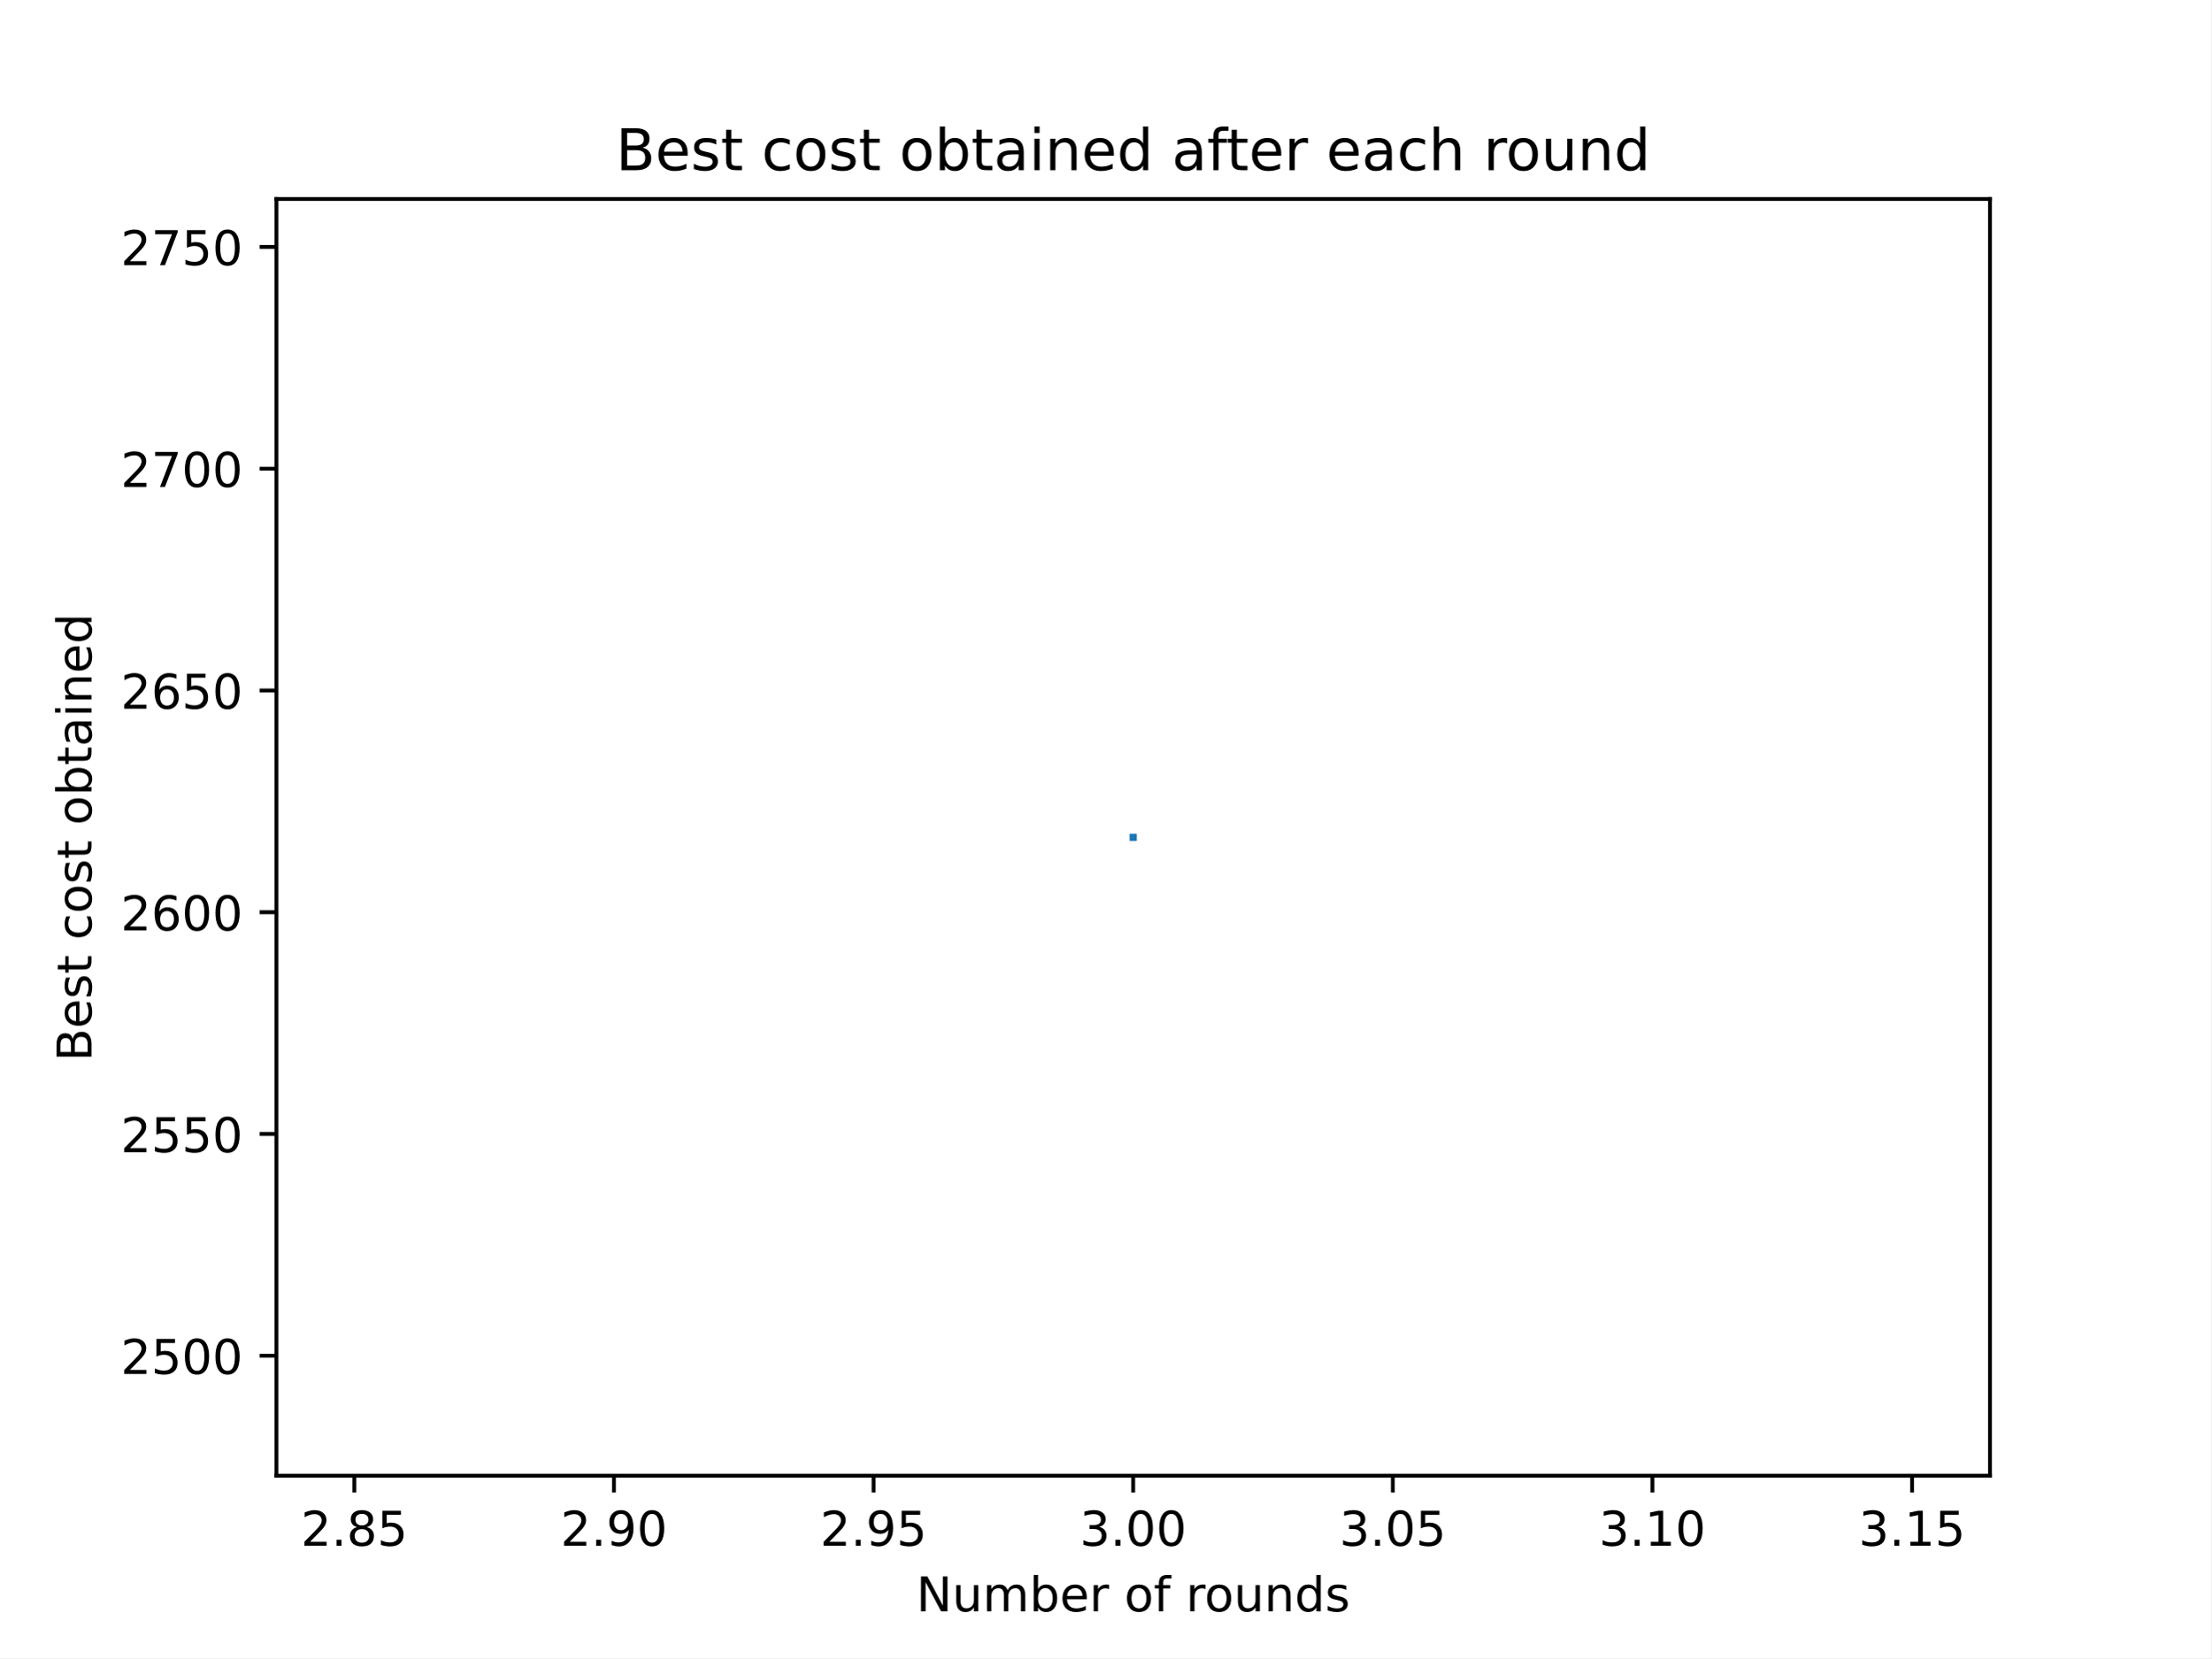
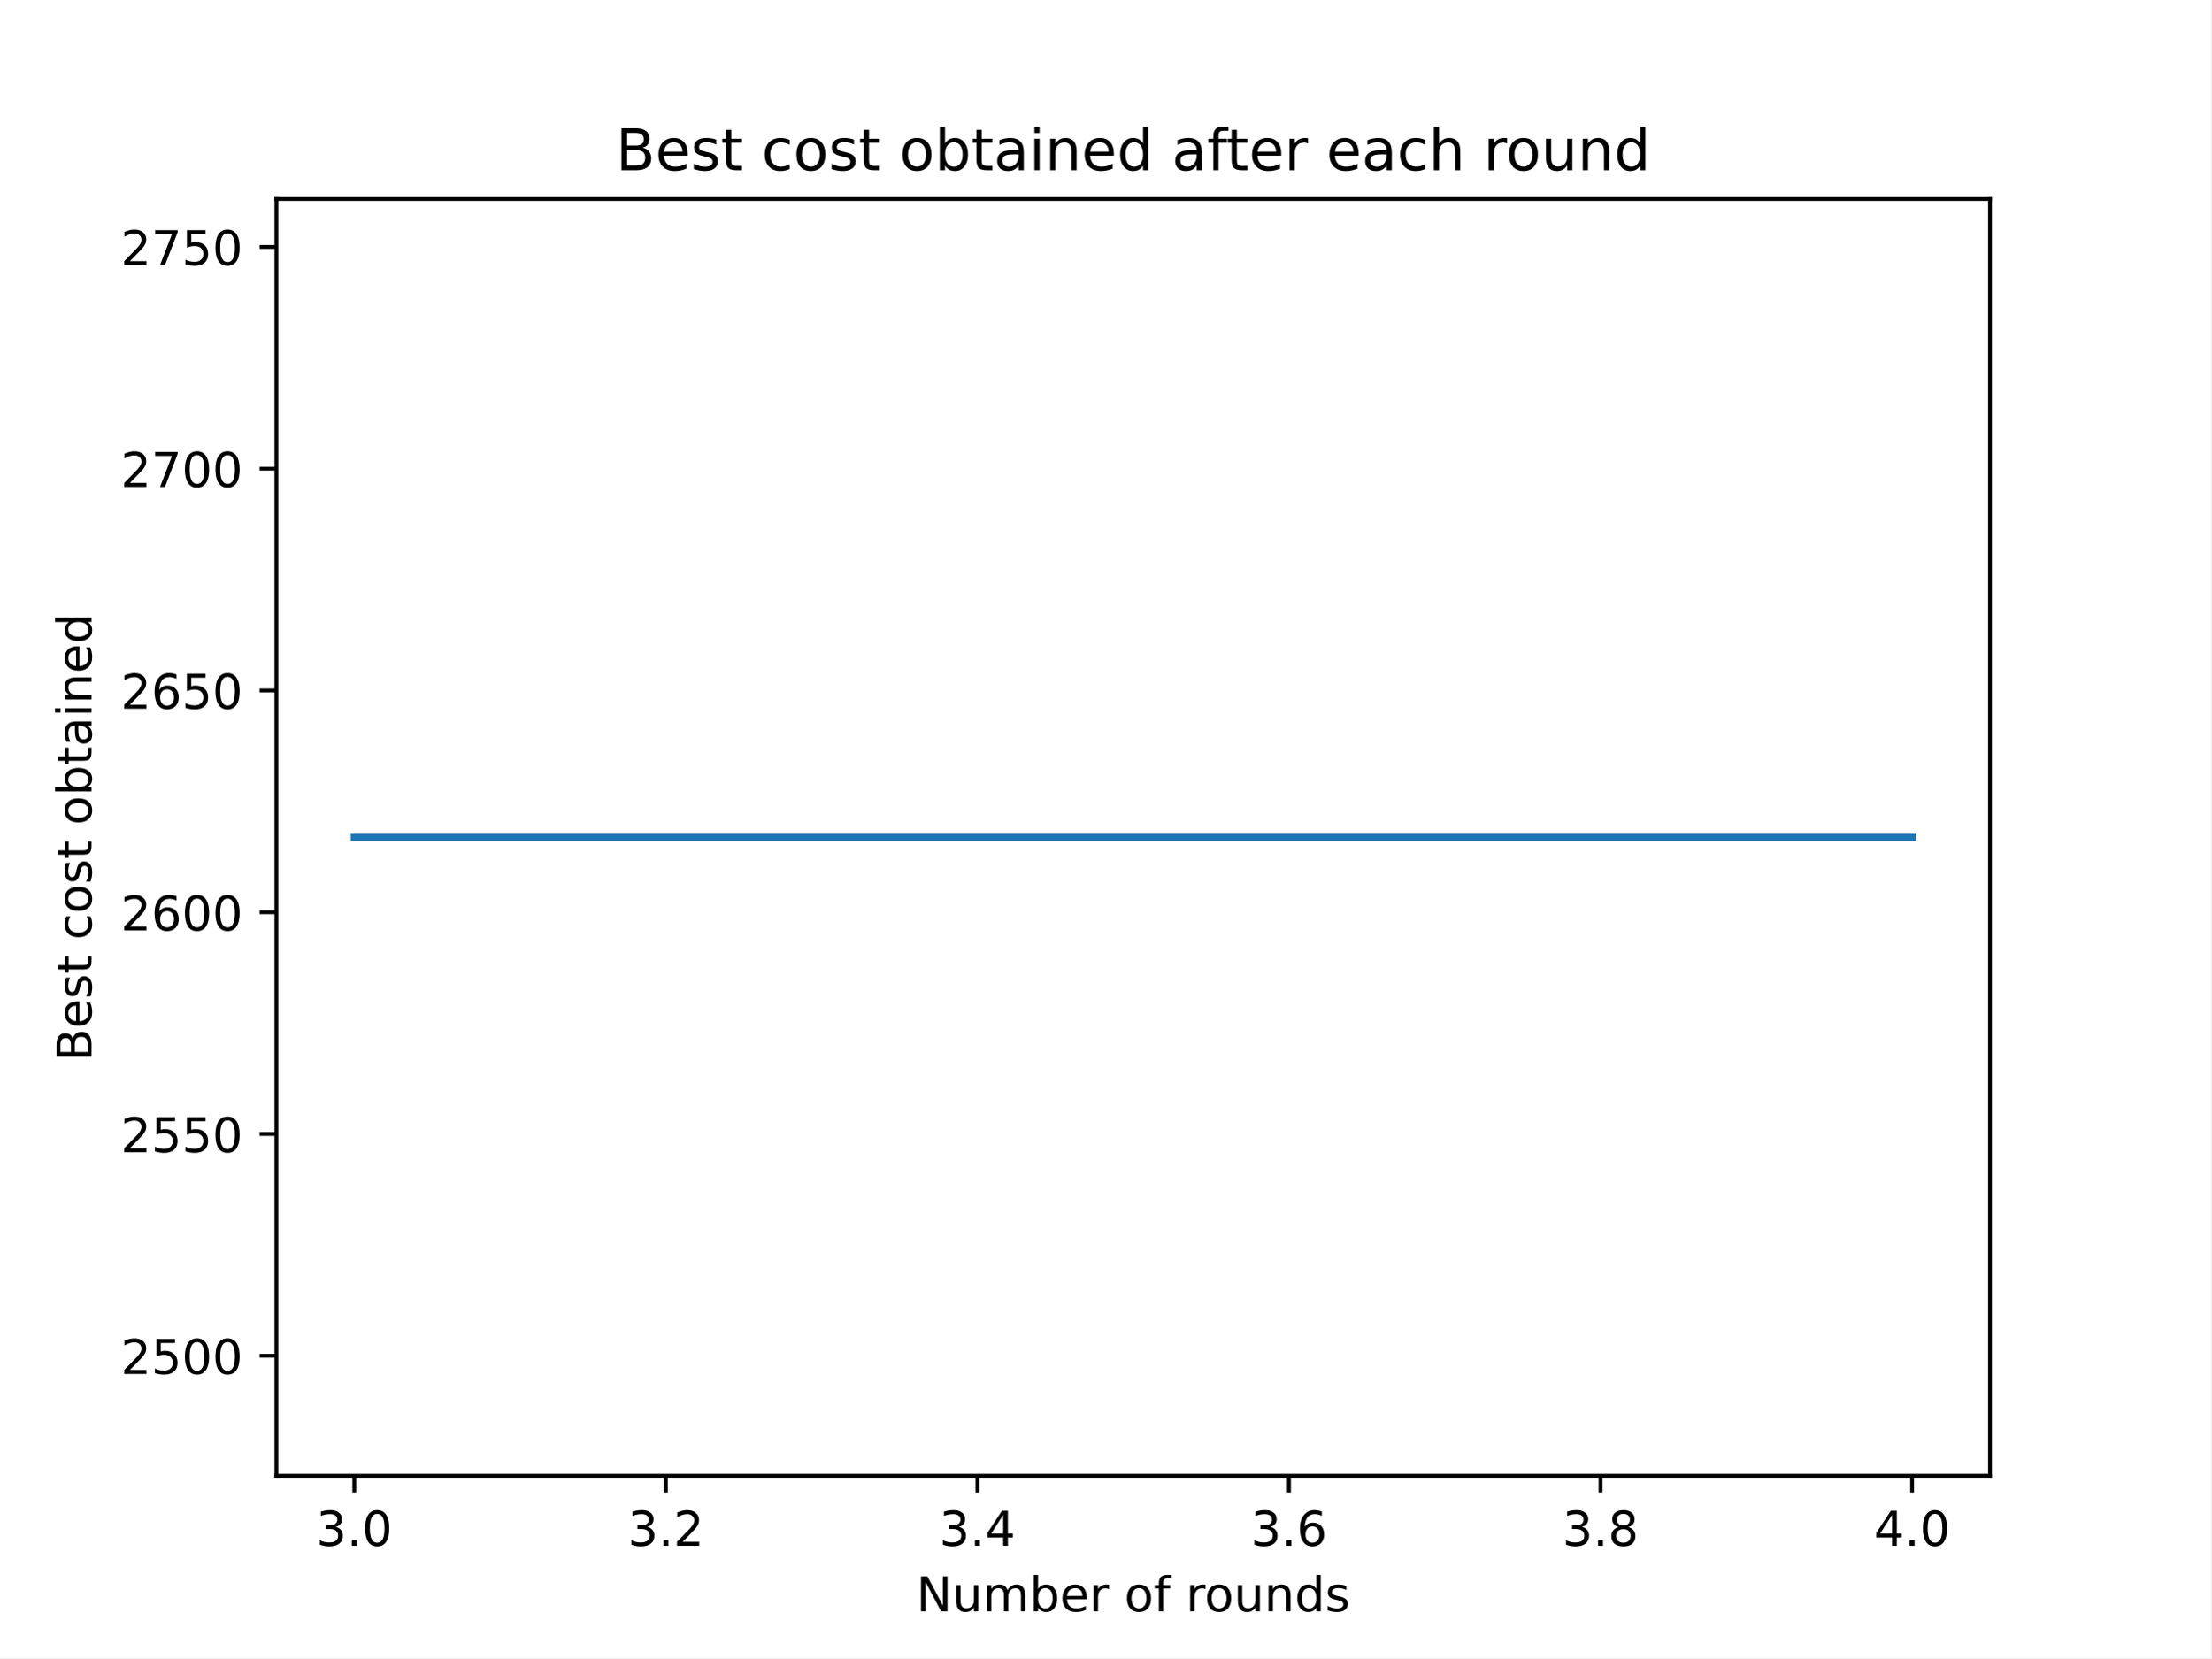
<svg xmlns="http://www.w3.org/2000/svg" xmlns:xlink="http://www.w3.org/1999/xlink" height="345.6pt" version="1.1" viewBox="0 0 460.8 345.6" width="460.8pt">
  <defs>
    <style type="text/css">*{stroke-linecap:butt;stroke-linejoin:round;}</style>
  </defs>
  <g id="figure_1">
    <g id="patch_1">
      <path d="M 0 345.6  L 460.8 345.6  L 460.8 0  L 0 0  z " style="fill:#ffffff;" />
    </g>
    <g id="axes_1">
      <g id="patch_2">
        <path d="M 57.6 307.584  L 414.72 307.584  L 414.72 41.472  L 57.6 41.472  z " style="fill:#ffffff;" />
      </g>
      <g id="matplotlib.axis_1">
        <g id="xtick_1">
          <g id="line2d_1">
            <defs>
-               <path d="M 0 0  L 0 3.5  " id="m5bae8aa240" style="stroke:#000000;stroke-width:0.8;" />
+               <path d="M 0 0  L 0 3.5  " id="m41144dc7ad" style="stroke:#000000;stroke-width:0.8;" />
            </defs>
            <g>
-               <use style="stroke:#000000;stroke-width:0.8;" x="73.833" xlink:href="#m5bae8aa240" y="307.584" />
+               <use style="stroke:#000000;stroke-width:0.8;" x="73.833" xlink:href="#m41144dc7ad" y="307.584" />
            </g>
          </g>
          <g id="text_1">
-             <g transform="translate(62.69991 322.1824)scale(0.1 -0.1)">
-               <defs>
-                 <path d="M 1228 531  L 3431 531  L 3431 0  L 469 0  L 469 531  Q 828 903 1448 1529  Q 2069 2156 2228 2338  Q 2531 2678 2651 2914  Q 2772 3150 2772 3378  Q 2772 3750 2511 3984  Q 2250 4219 1831 4219  Q 1534 4219 1204 4116  Q 875 4013 500 3803  L 500 4441  Q 881 4594 1212 4672  Q 1544 4750 1819 4750  Q 2544 4750 2975 4387  Q 3406 4025 3406 3419  Q 3406 3131 3298 2873  Q 3191 2616 2906 2266  Q 2828 2175 2409 1742  Q 1991 1309 1228 531  z " id="DejaVuSans-32" transform="scale(0.015625)" />
+             <g transform="translate(65.88116 322.1824)scale(0.1 -0.1)">
+               <defs>
+                 <path d="M 2597 2516  Q 3050 2419 3304 2112  Q 3559 1806 3559 1356  Q 3559 666 3084 287  Q 2609 -91 1734 -91  Q 1441 -91 1130 -33  Q 819 25 488 141  L 488 750  Q 750 597 1062 519  Q 1375 441 1716 441  Q 2309 441 2620 675  Q 2931 909 2931 1356  Q 2931 1769 2642 2001  Q 2353 2234 1838 2234  L 1294 2234  L 1294 2753  L 1863 2753  Q 2328 2753 2575 2939  Q 2822 3125 2822 3475  Q 2822 3834 2567 4026  Q 2313 4219 1838 4219  Q 1578 4219 1281 4162  Q 984 4106 628 3988  L 628 4550  Q 988 4650 1302 4700  Q 1616 4750 1894 4750  Q 2613 4750 3031 4423  Q 3450 4097 3450 3541  Q 3450 3153 3228 2886  Q 3006 2619 2597 2516  z " id="DejaVuSans-33" transform="scale(0.015625)" />
                <path d="M 684 794  L 1344 794  L 1344 0  L 684 0  L 684 794  z " id="DejaVuSans-2e" transform="scale(0.015625)" />
-                 <path d="M 2034 2216  Q 1584 2216 1326 1975  Q 1069 1734 1069 1313  Q 1069 891 1326 650  Q 1584 409 2034 409  Q 2484 409 2743 651  Q 3003 894 3003 1313  Q 3003 1734 2745 1975  Q 2488 2216 2034 2216  z M 1403 2484  Q 997 2584 770 2862  Q 544 3141 544 3541  Q 544 4100 942 4425  Q 1341 4750 2034 4750  Q 2731 4750 3128 4425  Q 3525 4100 3525 3541  Q 3525 3141 3298 2862  Q 3072 2584 2669 2484  Q 3125 2378 3379 2068  Q 3634 1759 3634 1313  Q 3634 634 3220 271  Q 2806 -91 2034 -91  Q 1263 -91 848 271  Q 434 634 434 1313  Q 434 1759 690 2068  Q 947 2378 1403 2484  z M 1172 3481  Q 1172 3119 1398 2916  Q 1625 2713 2034 2713  Q 2441 2713 2670 2916  Q 2900 3119 2900 3481  Q 2900 3844 2670 4047  Q 2441 4250 2034 4250  Q 1625 4250 1398 4047  Q 1172 3844 1172 3481  z " id="DejaVuSans-38" transform="scale(0.015625)" />
-                 <path d="M 691 4666  L 3169 4666  L 3169 4134  L 1269 4134  L 1269 2991  Q 1406 3038 1543 3061  Q 1681 3084 1819 3084  Q 2600 3084 3056 2656  Q 3513 2228 3513 1497  Q 3513 744 3044 326  Q 2575 -91 1722 -91  Q 1428 -91 1123 -41  Q 819 9 494 109  L 494 744  Q 775 591 1075 516  Q 1375 441 1709 441  Q 2250 441 2565 725  Q 2881 1009 2881 1497  Q 2881 1984 2565 2268  Q 2250 2553 1709 2553  Q 1456 2553 1204 2497  Q 953 2441 691 2322  L 691 4666  z " id="DejaVuSans-35" transform="scale(0.015625)" />
-               </defs>
-               <use xlink:href="#DejaVuSans-32" />
-               <use x="63.623" xlink:href="#DejaVuSans-2e" />
-               <use x="95.41" xlink:href="#DejaVuSans-38" />
-               <use x="159.033" xlink:href="#DejaVuSans-35" />
+                 <path d="M 2034 4250  Q 1547 4250 1301 3770  Q 1056 3291 1056 2328  Q 1056 1369 1301 889  Q 1547 409 2034 409  Q 2525 409 2770 889  Q 3016 1369 3016 2328  Q 3016 3291 2770 3770  Q 2525 4250 2034 4250  z M 2034 4750  Q 2819 4750 3233 4129  Q 3647 3509 3647 2328  Q 3647 1150 3233 529  Q 2819 -91 2034 -91  Q 1250 -91 836 529  Q 422 1150 422 2328  Q 422 3509 836 4129  Q 1250 4750 2034 4750  z " id="DejaVuSans-30" transform="scale(0.015625)" />
+               </defs>
+               <use xlink:href="#DejaVuSans-33" />
+               <use x="63.623" xlink:href="#DejaVuSans-2e" />
+               <use x="95.41" xlink:href="#DejaVuSans-30" />
            </g>
          </g>
        </g>
        <g id="xtick_2">
          <g id="line2d_2">
            <g>
-               <use style="stroke:#000000;stroke-width:0.8;" x="127.942" xlink:href="#m5bae8aa240" y="307.584" />
+               <use style="stroke:#000000;stroke-width:0.8;" x="138.764" xlink:href="#m41144dc7ad" y="307.584" />
            </g>
          </g>
          <g id="text_2">
-             <g transform="translate(116.809 322.1824)scale(0.1 -0.1)">
-               <defs>
-                 <path d="M 703 97  L 703 672  Q 941 559 1184 500  Q 1428 441 1663 441  Q 2288 441 2617 861  Q 2947 1281 2994 2138  Q 2813 1869 2534 1725  Q 2256 1581 1919 1581  Q 1219 1581 811 2004  Q 403 2428 403 3163  Q 403 3881 828 4315  Q 1253 4750 1959 4750  Q 2769 4750 3195 4129  Q 3622 3509 3622 2328  Q 3622 1225 3098 567  Q 2575 -91 1691 -91  Q 1453 -91 1209 -44  Q 966 3 703 97  z M 1959 2075  Q 2384 2075 2632 2365  Q 2881 2656 2881 3163  Q 2881 3666 2632 3958  Q 2384 4250 1959 4250  Q 1534 4250 1286 3958  Q 1038 3666 1038 3163  Q 1038 2656 1286 2365  Q 1534 2075 1959 2075  z " id="DejaVuSans-39" transform="scale(0.015625)" />
-                 <path d="M 2034 4250  Q 1547 4250 1301 3770  Q 1056 3291 1056 2328  Q 1056 1369 1301 889  Q 1547 409 2034 409  Q 2525 409 2770 889  Q 3016 1369 3016 2328  Q 3016 3291 2770 3770  Q 2525 4250 2034 4250  z M 2034 4750  Q 2819 4750 3233 4129  Q 3647 3509 3647 2328  Q 3647 1150 3233 529  Q 2819 -91 2034 -91  Q 1250 -91 836 529  Q 422 1150 422 2328  Q 422 3509 836 4129  Q 1250 4750 2034 4750  z " id="DejaVuSans-30" transform="scale(0.015625)" />
-               </defs>
-               <use xlink:href="#DejaVuSans-32" />
-               <use x="63.623" xlink:href="#DejaVuSans-2e" />
-               <use x="95.41" xlink:href="#DejaVuSans-39" />
-               <use x="159.033" xlink:href="#DejaVuSans-30" />
+             <g transform="translate(130.8121 322.1824)scale(0.1 -0.1)">
+               <defs>
+                 <path d="M 1228 531  L 3431 531  L 3431 0  L 469 0  L 469 531  Q 828 903 1448 1529  Q 2069 2156 2228 2338  Q 2531 2678 2651 2914  Q 2772 3150 2772 3378  Q 2772 3750 2511 3984  Q 2250 4219 1831 4219  Q 1534 4219 1204 4116  Q 875 4013 500 3803  L 500 4441  Q 881 4594 1212 4672  Q 1544 4750 1819 4750  Q 2544 4750 2975 4387  Q 3406 4025 3406 3419  Q 3406 3131 3298 2873  Q 3191 2616 2906 2266  Q 2828 2175 2409 1742  Q 1991 1309 1228 531  z " id="DejaVuSans-32" transform="scale(0.015625)" />
+               </defs>
+               <use xlink:href="#DejaVuSans-33" />
+               <use x="63.623" xlink:href="#DejaVuSans-2e" />
+               <use x="95.41" xlink:href="#DejaVuSans-32" />
            </g>
          </g>
        </g>
        <g id="xtick_3">
          <g id="line2d_3">
            <g>
-               <use style="stroke:#000000;stroke-width:0.8;" x="182.051" xlink:href="#m5bae8aa240" y="307.584" />
+               <use style="stroke:#000000;stroke-width:0.8;" x="203.695" xlink:href="#m41144dc7ad" y="307.584" />
            </g>
          </g>
          <g id="text_3">
-             <g transform="translate(170.9181 322.1824)scale(0.1 -0.1)">
-               <use xlink:href="#DejaVuSans-32" />
-               <use x="63.623" xlink:href="#DejaVuSans-2e" />
-               <use x="95.41" xlink:href="#DejaVuSans-39" />
-               <use x="159.033" xlink:href="#DejaVuSans-35" />
+             <g transform="translate(195.743 322.1824)scale(0.1 -0.1)">
+               <defs>
+                 <path d="M 2419 4116  L 825 1625  L 2419 1625  L 2419 4116  z M 2253 4666  L 3047 4666  L 3047 1625  L 3713 1625  L 3713 1100  L 3047 1100  L 3047 0  L 2419 0  L 2419 1100  L 313 1100  L 313 1709  L 2253 4666  z " id="DejaVuSans-34" transform="scale(0.015625)" />
+               </defs>
+               <use xlink:href="#DejaVuSans-33" />
+               <use x="63.623" xlink:href="#DejaVuSans-2e" />
+               <use x="95.41" xlink:href="#DejaVuSans-34" />
            </g>
          </g>
        </g>
        <g id="xtick_4">
          <g id="line2d_4">
            <g>
-               <use style="stroke:#000000;stroke-width:0.8;" x="236.16" xlink:href="#m5bae8aa240" y="307.584" />
+               <use style="stroke:#000000;stroke-width:0.8;" x="268.625" xlink:href="#m41144dc7ad" y="307.584" />
            </g>
          </g>
          <g id="text_4">
-             <g transform="translate(225.0272 322.1824)scale(0.1 -0.1)">
-               <defs>
-                 <path d="M 2597 2516  Q 3050 2419 3304 2112  Q 3559 1806 3559 1356  Q 3559 666 3084 287  Q 2609 -91 1734 -91  Q 1441 -91 1130 -33  Q 819 25 488 141  L 488 750  Q 750 597 1062 519  Q 1375 441 1716 441  Q 2309 441 2620 675  Q 2931 909 2931 1356  Q 2931 1769 2642 2001  Q 2353 2234 1838 2234  L 1294 2234  L 1294 2753  L 1863 2753  Q 2328 2753 2575 2939  Q 2822 3125 2822 3475  Q 2822 3834 2567 4026  Q 2313 4219 1838 4219  Q 1578 4219 1281 4162  Q 984 4106 628 3988  L 628 4550  Q 988 4650 1302 4700  Q 1616 4750 1894 4750  Q 2613 4750 3031 4423  Q 3450 4097 3450 3541  Q 3450 3153 3228 2886  Q 3006 2619 2597 2516  z " id="DejaVuSans-33" transform="scale(0.015625)" />
-               </defs>
-               <use xlink:href="#DejaVuSans-33" />
-               <use x="63.623" xlink:href="#DejaVuSans-2e" />
-               <use x="95.41" xlink:href="#DejaVuSans-30" />
-               <use x="159.033" xlink:href="#DejaVuSans-30" />
+             <g transform="translate(260.6739 322.1824)scale(0.1 -0.1)">
+               <defs>
+                 <path d="M 2113 2584  Q 1688 2584 1439 2293  Q 1191 2003 1191 1497  Q 1191 994 1439 701  Q 1688 409 2113 409  Q 2538 409 2786 701  Q 3034 994 3034 1497  Q 3034 2003 2786 2293  Q 2538 2584 2113 2584  z M 3366 4563  L 3366 3988  Q 3128 4100 2886 4159  Q 2644 4219 2406 4219  Q 1781 4219 1451 3797  Q 1122 3375 1075 2522  Q 1259 2794 1537 2939  Q 1816 3084 2150 3084  Q 2853 3084 3261 2657  Q 3669 2231 3669 1497  Q 3669 778 3244 343  Q 2819 -91 2113 -91  Q 1303 -91 875 529  Q 447 1150 447 2328  Q 447 3434 972 4092  Q 1497 4750 2381 4750  Q 2619 4750 2861 4703  Q 3103 4656 3366 4563  z " id="DejaVuSans-36" transform="scale(0.015625)" />
+               </defs>
+               <use xlink:href="#DejaVuSans-33" />
+               <use x="63.623" xlink:href="#DejaVuSans-2e" />
+               <use x="95.41" xlink:href="#DejaVuSans-36" />
            </g>
          </g>
        </g>
        <g id="xtick_5">
          <g id="line2d_5">
            <g>
-               <use style="stroke:#000000;stroke-width:0.8;" x="290.269" xlink:href="#m5bae8aa240" y="307.584" />
+               <use style="stroke:#000000;stroke-width:0.8;" x="333.556" xlink:href="#m41144dc7ad" y="307.584" />
            </g>
          </g>
          <g id="text_5">
-             <g transform="translate(279.1363 322.1824)scale(0.1 -0.1)">
-               <use xlink:href="#DejaVuSans-33" />
-               <use x="63.623" xlink:href="#DejaVuSans-2e" />
-               <use x="95.41" xlink:href="#DejaVuSans-30" />
-               <use x="159.033" xlink:href="#DejaVuSans-35" />
+             <g transform="translate(325.6048 322.1824)scale(0.1 -0.1)">
+               <defs>
+                 <path d="M 2034 2216  Q 1584 2216 1326 1975  Q 1069 1734 1069 1313  Q 1069 891 1326 650  Q 1584 409 2034 409  Q 2484 409 2743 651  Q 3003 894 3003 1313  Q 3003 1734 2745 1975  Q 2488 2216 2034 2216  z M 1403 2484  Q 997 2584 770 2862  Q 544 3141 544 3541  Q 544 4100 942 4425  Q 1341 4750 2034 4750  Q 2731 4750 3128 4425  Q 3525 4100 3525 3541  Q 3525 3141 3298 2862  Q 3072 2584 2669 2484  Q 3125 2378 3379 2068  Q 3634 1759 3634 1313  Q 3634 634 3220 271  Q 2806 -91 2034 -91  Q 1263 -91 848 271  Q 434 634 434 1313  Q 434 1759 690 2068  Q 947 2378 1403 2484  z M 1172 3481  Q 1172 3119 1398 2916  Q 1625 2713 2034 2713  Q 2441 2713 2670 2916  Q 2900 3119 2900 3481  Q 2900 3844 2670 4047  Q 2441 4250 2034 4250  Q 1625 4250 1398 4047  Q 1172 3844 1172 3481  z " id="DejaVuSans-38" transform="scale(0.015625)" />
+               </defs>
+               <use xlink:href="#DejaVuSans-33" />
+               <use x="63.623" xlink:href="#DejaVuSans-2e" />
+               <use x="95.41" xlink:href="#DejaVuSans-38" />
            </g>
          </g>
        </g>
        <g id="xtick_6">
          <g id="line2d_6">
            <g>
-               <use style="stroke:#000000;stroke-width:0.8;" x="344.378" xlink:href="#m5bae8aa240" y="307.584" />
+               <use style="stroke:#000000;stroke-width:0.8;" x="398.487" xlink:href="#m41144dc7ad" y="307.584" />
            </g>
          </g>
          <g id="text_6">
-             <g transform="translate(333.2454 322.1824)scale(0.1 -0.1)">
-               <defs>
-                 <path d="M 794 531  L 1825 531  L 1825 4091  L 703 3866  L 703 4441  L 1819 4666  L 2450 4666  L 2450 531  L 3481 531  L 3481 0  L 794 0  L 794 531  z " id="DejaVuSans-31" transform="scale(0.015625)" />
-               </defs>
-               <use xlink:href="#DejaVuSans-33" />
-               <use x="63.623" xlink:href="#DejaVuSans-2e" />
-               <use x="95.41" xlink:href="#DejaVuSans-31" />
-               <use x="159.033" xlink:href="#DejaVuSans-30" />
-             </g>
-           </g>
-         </g>
-         <g id="xtick_7">
-           <g id="line2d_7">
-             <g>
-               <use style="stroke:#000000;stroke-width:0.8;" x="398.487" xlink:href="#m5bae8aa240" y="307.584" />
-             </g>
-           </g>
-           <g id="text_7">
-             <g transform="translate(387.3545 322.1824)scale(0.1 -0.1)">
-               <use xlink:href="#DejaVuSans-33" />
-               <use x="63.623" xlink:href="#DejaVuSans-2e" />
-               <use x="95.41" xlink:href="#DejaVuSans-31" />
-               <use x="159.033" xlink:href="#DejaVuSans-35" />
-             </g>
-           </g>
-         </g>
-         <g id="text_8">
+             <g transform="translate(390.5357 322.1824)scale(0.1 -0.1)">
+               <use xlink:href="#DejaVuSans-34" />
+               <use x="63.623" xlink:href="#DejaVuSans-2e" />
+               <use x="95.41" xlink:href="#DejaVuSans-30" />
+             </g>
+           </g>
+         </g>
+         <g id="text_7">
          <g transform="translate(190.9577 335.8606)scale(0.1 -0.1)">
            <defs>
              <path d="M 628 4666  L 1478 4666  L 3547 763  L 3547 4666  L 4159 4666  L 4159 0  L 3309 0  L 1241 3903  L 1241 0  L 628 0  L 628 4666  z " id="DejaVuSans-4e" transform="scale(0.015625)" />
              <path d="M 544 1381  L 544 3500  L 1119 3500  L 1119 1403  Q 1119 906 1312 657  Q 1506 409 1894 409  Q 2359 409 2629 706  Q 2900 1003 2900 1516  L 2900 3500  L 3475 3500  L 3475 0  L 2900 0  L 2900 538  Q 2691 219 2414 64  Q 2138 -91 1772 -91  Q 1169 -91 856 284  Q 544 659 544 1381  z M 1991 3584  L 1991 3584  z " id="DejaVuSans-75" transform="scale(0.015625)" />
              <path d="M 3328 2828  Q 3544 3216 3844 3400  Q 4144 3584 4550 3584  Q 5097 3584 5394 3201  Q 5691 2819 5691 2113  L 5691 0  L 5113 0  L 5113 2094  Q 5113 2597 4934 2840  Q 4756 3084 4391 3084  Q 3944 3084 3684 2787  Q 3425 2491 3425 1978  L 3425 0  L 2847 0  L 2847 2094  Q 2847 2600 2669 2842  Q 2491 3084 2119 3084  Q 1678 3084 1418 2786  Q 1159 2488 1159 1978  L 1159 0  L 581 0  L 581 3500  L 1159 3500  L 1159 2956  Q 1356 3278 1631 3431  Q 1906 3584 2284 3584  Q 2666 3584 2933 3390  Q 3200 3197 3328 2828  z " id="DejaVuSans-6d" transform="scale(0.015625)" />
              <path d="M 3116 1747  Q 3116 2381 2855 2742  Q 2594 3103 2138 3103  Q 1681 3103 1420 2742  Q 1159 2381 1159 1747  Q 1159 1113 1420 752  Q 1681 391 2138 391  Q 2594 391 2855 752  Q 3116 1113 3116 1747  z M 1159 2969  Q 1341 3281 1617 3432  Q 1894 3584 2278 3584  Q 2916 3584 3314 3078  Q 3713 2572 3713 1747  Q 3713 922 3314 415  Q 2916 -91 2278 -91  Q 1894 -91 1617 61  Q 1341 213 1159 525  L 1159 0  L 581 0  L 581 4863  L 1159 4863  L 1159 2969  z " id="DejaVuSans-62" transform="scale(0.015625)" />
              <path d="M 3597 1894  L 3597 1613  L 953 1613  Q 991 1019 1311 708  Q 1631 397 2203 397  Q 2534 397 2845 478  Q 3156 559 3463 722  L 3463 178  Q 3153 47 2828 -22  Q 2503 -91 2169 -91  Q 1331 -91 842 396  Q 353 884 353 1716  Q 353 2575 817 3079  Q 1281 3584 2069 3584  Q 2775 3584 3186 3129  Q 3597 2675 3597 1894  z M 3022 2063  Q 3016 2534 2758 2815  Q 2500 3097 2075 3097  Q 1594 3097 1305 2825  Q 1016 2553 972 2059  L 3022 2063  z " id="DejaVuSans-65" transform="scale(0.015625)" />
              <path d="M 2631 2963  Q 2534 3019 2420 3045  Q 2306 3072 2169 3072  Q 1681 3072 1420 2755  Q 1159 2438 1159 1844  L 1159 0  L 581 0  L 581 3500  L 1159 3500  L 1159 2956  Q 1341 3275 1631 3429  Q 1922 3584 2338 3584  Q 2397 3584 2469 3576  Q 2541 3569 2628 3553  L 2631 2963  z " id="DejaVuSans-72" transform="scale(0.015625)" />
              <path id="DejaVuSans-20" transform="scale(0.015625)" />
              <path d="M 1959 3097  Q 1497 3097 1228 2736  Q 959 2375 959 1747  Q 959 1119 1226 758  Q 1494 397 1959 397  Q 2419 397 2687 759  Q 2956 1122 2956 1747  Q 2956 2369 2687 2733  Q 2419 3097 1959 3097  z M 1959 3584  Q 2709 3584 3137 3096  Q 3566 2609 3566 1747  Q 3566 888 3137 398  Q 2709 -91 1959 -91  Q 1206 -91 779 398  Q 353 888 353 1747  Q 353 2609 779 3096  Q 1206 3584 1959 3584  z " id="DejaVuSans-6f" transform="scale(0.015625)" />
              <path d="M 2375 4863  L 2375 4384  L 1825 4384  Q 1516 4384 1395 4259  Q 1275 4134 1275 3809  L 1275 3500  L 2222 3500  L 2222 3053  L 1275 3053  L 1275 0  L 697 0  L 697 3053  L 147 3053  L 147 3500  L 697 3500  L 697 3744  Q 697 4328 969 4595  Q 1241 4863 1831 4863  L 2375 4863  z " id="DejaVuSans-66" transform="scale(0.015625)" />
              <path d="M 3513 2113  L 3513 0  L 2938 0  L 2938 2094  Q 2938 2591 2744 2837  Q 2550 3084 2163 3084  Q 1697 3084 1428 2787  Q 1159 2491 1159 1978  L 1159 0  L 581 0  L 581 3500  L 1159 3500  L 1159 2956  Q 1366 3272 1645 3428  Q 1925 3584 2291 3584  Q 2894 3584 3203 3211  Q 3513 2838 3513 2113  z " id="DejaVuSans-6e" transform="scale(0.015625)" />
              <path d="M 2906 2969  L 2906 4863  L 3481 4863  L 3481 0  L 2906 0  L 2906 525  Q 2725 213 2448 61  Q 2172 -91 1784 -91  Q 1150 -91 751 415  Q 353 922 353 1747  Q 353 2572 751 3078  Q 1150 3584 1784 3584  Q 2172 3584 2448 3432  Q 2725 3281 2906 2969  z M 947 1747  Q 947 1113 1208 752  Q 1469 391 1925 391  Q 2381 391 2643 752  Q 2906 1113 2906 1747  Q 2906 2381 2643 2742  Q 2381 3103 1925 3103  Q 1469 3103 1208 2742  Q 947 2381 947 1747  z " id="DejaVuSans-64" transform="scale(0.015625)" />
              <path d="M 2834 3397  L 2834 2853  Q 2591 2978 2328 3040  Q 2066 3103 1784 3103  Q 1356 3103 1142 2972  Q 928 2841 928 2578  Q 928 2378 1081 2264  Q 1234 2150 1697 2047  L 1894 2003  Q 2506 1872 2764 1633  Q 3022 1394 3022 966  Q 3022 478 2636 193  Q 2250 -91 1575 -91  Q 1294 -91 989 -36  Q 684 19 347 128  L 347 722  Q 666 556 975 473  Q 1284 391 1588 391  Q 1994 391 2212 530  Q 2431 669 2431 922  Q 2431 1156 2273 1281  Q 2116 1406 1581 1522  L 1381 1569  Q 847 1681 609 1914  Q 372 2147 372 2553  Q 372 3047 722 3315  Q 1072 3584 1716 3584  Q 2034 3584 2315 3537  Q 2597 3491 2834 3397  z " id="DejaVuSans-73" transform="scale(0.015625)" />
            </defs>
            <use xlink:href="#DejaVuSans-4e" />
            <use x="74.805" xlink:href="#DejaVuSans-75" />
            <use x="138.184" xlink:href="#DejaVuSans-6d" />
            <use x="235.596" xlink:href="#DejaVuSans-62" />
            <use x="299.072" xlink:href="#DejaVuSans-65" />
            <use x="360.596" xlink:href="#DejaVuSans-72" />
            <use x="401.709" xlink:href="#DejaVuSans-20" />
            <use x="433.496" xlink:href="#DejaVuSans-6f" />
            <use x="494.678" xlink:href="#DejaVuSans-66" />
            <use x="529.883" xlink:href="#DejaVuSans-20" />
            <use x="561.67" xlink:href="#DejaVuSans-72" />
            <use x="600.533" xlink:href="#DejaVuSans-6f" />
            <use x="661.715" xlink:href="#DejaVuSans-75" />
            <use x="725.094" xlink:href="#DejaVuSans-6e" />
            <use x="788.473" xlink:href="#DejaVuSans-64" />
            <use x="851.949" xlink:href="#DejaVuSans-73" />
          </g>
        </g>
      </g>
      <g id="matplotlib.axis_2">
        <g id="ytick_1">
-           <g id="line2d_8">
+           <g id="line2d_7">
            <defs>
-               <path d="M 0 0  L -3.5 0  " id="m9645cb8af2" style="stroke:#000000;stroke-width:0.8;" />
+               <path d="M 0 0  L -3.5 0  " id="m63de0586ef" style="stroke:#000000;stroke-width:0.8;" />
            </defs>
            <g>
-               <use style="stroke:#000000;stroke-width:0.8;" x="57.6" xlink:href="#m9645cb8af2" y="282.578" />
-             </g>
-           </g>
-           <g id="text_9">
+               <use style="stroke:#000000;stroke-width:0.8;" x="57.6" xlink:href="#m63de0586ef" y="282.578" />
+             </g>
+           </g>
+           <g id="text_8">
            <g transform="translate(25.15 286.3776)scale(0.1 -0.1)">
+               <defs>
+                 <path d="M 691 4666  L 3169 4666  L 3169 4134  L 1269 4134  L 1269 2991  Q 1406 3038 1543 3061  Q 1681 3084 1819 3084  Q 2600 3084 3056 2656  Q 3513 2228 3513 1497  Q 3513 744 3044 326  Q 2575 -91 1722 -91  Q 1428 -91 1123 -41  Q 819 9 494 109  L 494 744  Q 775 591 1075 516  Q 1375 441 1709 441  Q 2250 441 2565 725  Q 2881 1009 2881 1497  Q 2881 1984 2565 2268  Q 2250 2553 1709 2553  Q 1456 2553 1204 2497  Q 953 2441 691 2322  L 691 4666  z " id="DejaVuSans-35" transform="scale(0.015625)" />
+               </defs>
              <use xlink:href="#DejaVuSans-32" />
              <use x="63.623" xlink:href="#DejaVuSans-35" />
              <use x="127.246" xlink:href="#DejaVuSans-30" />
              <use x="190.869" xlink:href="#DejaVuSans-30" />
            </g>
          </g>
        </g>
        <g id="ytick_2">
-           <g id="line2d_9">
-             <g>
-               <use style="stroke:#000000;stroke-width:0.8;" x="57.6" xlink:href="#m9645cb8af2" y="236.355" />
-             </g>
-           </g>
-           <g id="text_10">
+           <g id="line2d_8">
+             <g>
+               <use style="stroke:#000000;stroke-width:0.8;" x="57.6" xlink:href="#m63de0586ef" y="236.355" />
+             </g>
+           </g>
+           <g id="text_9">
            <g transform="translate(25.15 240.1546)scale(0.1 -0.1)">
              <use xlink:href="#DejaVuSans-32" />
              <use x="63.623" xlink:href="#DejaVuSans-35" />
              <use x="127.246" xlink:href="#DejaVuSans-35" />
              <use x="190.869" xlink:href="#DejaVuSans-30" />
            </g>
          </g>
        </g>
        <g id="ytick_3">
-           <g id="line2d_10">
-             <g>
-               <use style="stroke:#000000;stroke-width:0.8;" x="57.6" xlink:href="#m9645cb8af2" y="190.132" />
-             </g>
-           </g>
-           <g id="text_11">
+           <g id="line2d_9">
+             <g>
+               <use style="stroke:#000000;stroke-width:0.8;" x="57.6" xlink:href="#m63de0586ef" y="190.132" />
+             </g>
+           </g>
+           <g id="text_10">
            <g transform="translate(25.15 193.9316)scale(0.1 -0.1)">
-               <defs>
-                 <path d="M 2113 2584  Q 1688 2584 1439 2293  Q 1191 2003 1191 1497  Q 1191 994 1439 701  Q 1688 409 2113 409  Q 2538 409 2786 701  Q 3034 994 3034 1497  Q 3034 2003 2786 2293  Q 2538 2584 2113 2584  z M 3366 4563  L 3366 3988  Q 3128 4100 2886 4159  Q 2644 4219 2406 4219  Q 1781 4219 1451 3797  Q 1122 3375 1075 2522  Q 1259 2794 1537 2939  Q 1816 3084 2150 3084  Q 2853 3084 3261 2657  Q 3669 2231 3669 1497  Q 3669 778 3244 343  Q 2819 -91 2113 -91  Q 1303 -91 875 529  Q 447 1150 447 2328  Q 447 3434 972 4092  Q 1497 4750 2381 4750  Q 2619 4750 2861 4703  Q 3103 4656 3366 4563  z " id="DejaVuSans-36" transform="scale(0.015625)" />
-               </defs>
              <use xlink:href="#DejaVuSans-32" />
              <use x="63.623" xlink:href="#DejaVuSans-36" />
              <use x="127.246" xlink:href="#DejaVuSans-30" />
              <use x="190.869" xlink:href="#DejaVuSans-30" />
            </g>
          </g>
        </g>
        <g id="ytick_4">
-           <g id="line2d_11">
-             <g>
-               <use style="stroke:#000000;stroke-width:0.8;" x="57.6" xlink:href="#m9645cb8af2" y="143.909" />
-             </g>
-           </g>
-           <g id="text_12">
+           <g id="line2d_10">
+             <g>
+               <use style="stroke:#000000;stroke-width:0.8;" x="57.6" xlink:href="#m63de0586ef" y="143.909" />
+             </g>
+           </g>
+           <g id="text_11">
            <g transform="translate(25.15 147.7086)scale(0.1 -0.1)">
              <use xlink:href="#DejaVuSans-32" />
              <use x="63.623" xlink:href="#DejaVuSans-36" />
              <use x="127.246" xlink:href="#DejaVuSans-35" />
              <use x="190.869" xlink:href="#DejaVuSans-30" />
            </g>
          </g>
        </g>
        <g id="ytick_5">
-           <g id="line2d_12">
-             <g>
-               <use style="stroke:#000000;stroke-width:0.8;" x="57.6" xlink:href="#m9645cb8af2" y="97.686" />
-             </g>
-           </g>
-           <g id="text_13">
+           <g id="line2d_11">
+             <g>
+               <use style="stroke:#000000;stroke-width:0.8;" x="57.6" xlink:href="#m63de0586ef" y="97.686" />
+             </g>
+           </g>
+           <g id="text_12">
            <g transform="translate(25.15 101.4857)scale(0.1 -0.1)">
              <defs>
                <path d="M 525 4666  L 3525 4666  L 3525 4397  L 1831 0  L 1172 0  L 2766 4134  L 525 4134  L 525 4666  z " id="DejaVuSans-37" transform="scale(0.015625)" />
              </defs>
              <use xlink:href="#DejaVuSans-32" />
              <use x="63.623" xlink:href="#DejaVuSans-37" />
              <use x="127.246" xlink:href="#DejaVuSans-30" />
              <use x="190.869" xlink:href="#DejaVuSans-30" />
            </g>
          </g>
        </g>
        <g id="ytick_6">
-           <g id="line2d_13">
-             <g>
-               <use style="stroke:#000000;stroke-width:0.8;" x="57.6" xlink:href="#m9645cb8af2" y="51.463" />
-             </g>
-           </g>
-           <g id="text_14">
+           <g id="line2d_12">
+             <g>
+               <use style="stroke:#000000;stroke-width:0.8;" x="57.6" xlink:href="#m63de0586ef" y="51.463" />
+             </g>
+           </g>
+           <g id="text_13">
            <g transform="translate(25.15 55.26266)scale(0.1 -0.1)">
              <use xlink:href="#DejaVuSans-32" />
              <use x="63.623" xlink:href="#DejaVuSans-37" />
              <use x="127.246" xlink:href="#DejaVuSans-35" />
              <use x="190.869" xlink:href="#DejaVuSans-30" />
            </g>
          </g>
        </g>
-         <g id="text_15">
+         <g id="text_14">
          <g transform="translate(19.07031 221.2178)rotate(-90)scale(0.1 -0.1)">
            <defs>
              <path d="M 1259 2228  L 1259 519  L 2272 519  Q 2781 519 3026 730  Q 3272 941 3272 1375  Q 3272 1813 3026 2020  Q 2781 2228 2272 2228  L 1259 2228  z M 1259 4147  L 1259 2741  L 2194 2741  Q 2656 2741 2882 2914  Q 3109 3088 3109 3444  Q 3109 3797 2882 3972  Q 2656 4147 2194 4147  L 1259 4147  z M 628 4666  L 2241 4666  Q 2963 4666 3353 4366  Q 3744 4066 3744 3513  Q 3744 3084 3544 2831  Q 3344 2578 2956 2516  Q 3422 2416 3680 2098  Q 3938 1781 3938 1306  Q 3938 681 3513 340  Q 3088 0 2303 0  L 628 0  L 628 4666  z " id="DejaVuSans-42" transform="scale(0.015625)" />
              <path d="M 1172 4494  L 1172 3500  L 2356 3500  L 2356 3053  L 1172 3053  L 1172 1153  Q 1172 725 1289 603  Q 1406 481 1766 481  L 2356 481  L 2356 0  L 1766 0  Q 1100 0 847 248  Q 594 497 594 1153  L 594 3053  L 172 3053  L 172 3500  L 594 3500  L 594 4494  L 1172 4494  z " id="DejaVuSans-74" transform="scale(0.015625)" />
              <path d="M 3122 3366  L 3122 2828  Q 2878 2963 2633 3030  Q 2388 3097 2138 3097  Q 1578 3097 1268 2742  Q 959 2388 959 1747  Q 959 1106 1268 751  Q 1578 397 2138 397  Q 2388 397 2633 464  Q 2878 531 3122 666  L 3122 134  Q 2881 22 2623 -34  Q 2366 -91 2075 -91  Q 1284 -91 818 406  Q 353 903 353 1747  Q 353 2603 823 3093  Q 1294 3584 2113 3584  Q 2378 3584 2631 3529  Q 2884 3475 3122 3366  z " id="DejaVuSans-63" transform="scale(0.015625)" />
              <path d="M 2194 1759  Q 1497 1759 1228 1600  Q 959 1441 959 1056  Q 959 750 1161 570  Q 1363 391 1709 391  Q 2188 391 2477 730  Q 2766 1069 2766 1631  L 2766 1759  L 2194 1759  z M 3341 1997  L 3341 0  L 2766 0  L 2766 531  Q 2569 213 2275 61  Q 1981 -91 1556 -91  Q 1019 -91 701 211  Q 384 513 384 1019  Q 384 1609 779 1909  Q 1175 2209 1959 2209  L 2766 2209  L 2766 2266  Q 2766 2663 2505 2880  Q 2244 3097 1772 3097  Q 1472 3097 1187 3025  Q 903 2953 641 2809  L 641 3341  Q 956 3463 1253 3523  Q 1550 3584 1831 3584  Q 2591 3584 2966 3190  Q 3341 2797 3341 1997  z " id="DejaVuSans-61" transform="scale(0.015625)" />
              <path d="M 603 3500  L 1178 3500  L 1178 0  L 603 0  L 603 3500  z M 603 4863  L 1178 4863  L 1178 4134  L 603 4134  L 603 4863  z " id="DejaVuSans-69" transform="scale(0.015625)" />
            </defs>
            <use xlink:href="#DejaVuSans-42" />
            <use x="68.604" xlink:href="#DejaVuSans-65" />
            <use x="130.127" xlink:href="#DejaVuSans-73" />
            <use x="182.227" xlink:href="#DejaVuSans-74" />
            <use x="221.436" xlink:href="#DejaVuSans-20" />
            <use x="253.223" xlink:href="#DejaVuSans-63" />
            <use x="308.203" xlink:href="#DejaVuSans-6f" />
            <use x="369.385" xlink:href="#DejaVuSans-73" />
            <use x="421.484" xlink:href="#DejaVuSans-74" />
            <use x="460.693" xlink:href="#DejaVuSans-20" />
            <use x="492.48" xlink:href="#DejaVuSans-6f" />
            <use x="553.662" xlink:href="#DejaVuSans-62" />
            <use x="617.139" xlink:href="#DejaVuSans-74" />
            <use x="656.348" xlink:href="#DejaVuSans-61" />
            <use x="717.627" xlink:href="#DejaVuSans-69" />
            <use x="745.41" xlink:href="#DejaVuSans-6e" />
            <use x="808.789" xlink:href="#DejaVuSans-65" />
            <use x="870.312" xlink:href="#DejaVuSans-64" />
          </g>
        </g>
      </g>
-       <g id="line2d_14">
-         <path clip-path="url(#pdbcd37342c)" d="M 236.16 174.528  " style="fill:none;stroke:#1f77b4;stroke-linecap:square;stroke-width:1.5;" />
+       <g id="line2d_13">
+         <path clip-path="url(#p8f626811d9)" d="M 73.833 174.528  L 398.487 174.528  " style="fill:none;stroke:#1f77b4;stroke-linecap:square;stroke-width:1.5;" />
      </g>
      <g id="patch_3">
        <path d="M 57.6 307.584  L 57.6 41.472  " style="fill:none;stroke:#000000;stroke-linecap:square;stroke-linejoin:miter;stroke-width:0.8;" />
      </g>
      <g id="patch_4">
        <path d="M 414.72 307.584  L 414.72 41.472  " style="fill:none;stroke:#000000;stroke-linecap:square;stroke-linejoin:miter;stroke-width:0.8;" />
      </g>
      <g id="patch_5">
        <path d="M 57.6 307.584  L 414.72 307.584  " style="fill:none;stroke:#000000;stroke-linecap:square;stroke-linejoin:miter;stroke-width:0.8;" />
      </g>
      <g id="patch_6">
        <path d="M 57.6 41.472  L 414.72 41.472  " style="fill:none;stroke:#000000;stroke-linecap:square;stroke-linejoin:miter;stroke-width:0.8;" />
      </g>
-       <g id="text_16">
+       <g id="text_15">
        <g transform="translate(128.3297 35.472)scale(0.12 -0.12)">
          <defs>
            <path d="M 3513 2113  L 3513 0  L 2938 0  L 2938 2094  Q 2938 2591 2744 2837  Q 2550 3084 2163 3084  Q 1697 3084 1428 2787  Q 1159 2491 1159 1978  L 1159 0  L 581 0  L 581 4863  L 1159 4863  L 1159 2956  Q 1366 3272 1645 3428  Q 1925 3584 2291 3584  Q 2894 3584 3203 3211  Q 3513 2838 3513 2113  z " id="DejaVuSans-68" transform="scale(0.015625)" />
          </defs>
          <use xlink:href="#DejaVuSans-42" />
          <use x="68.604" xlink:href="#DejaVuSans-65" />
          <use x="130.127" xlink:href="#DejaVuSans-73" />
          <use x="182.227" xlink:href="#DejaVuSans-74" />
          <use x="221.436" xlink:href="#DejaVuSans-20" />
          <use x="253.223" xlink:href="#DejaVuSans-63" />
          <use x="308.203" xlink:href="#DejaVuSans-6f" />
          <use x="369.385" xlink:href="#DejaVuSans-73" />
          <use x="421.484" xlink:href="#DejaVuSans-74" />
          <use x="460.693" xlink:href="#DejaVuSans-20" />
          <use x="492.48" xlink:href="#DejaVuSans-6f" />
          <use x="553.662" xlink:href="#DejaVuSans-62" />
          <use x="617.139" xlink:href="#DejaVuSans-74" />
          <use x="656.348" xlink:href="#DejaVuSans-61" />
          <use x="717.627" xlink:href="#DejaVuSans-69" />
          <use x="745.41" xlink:href="#DejaVuSans-6e" />
          <use x="808.789" xlink:href="#DejaVuSans-65" />
          <use x="870.312" xlink:href="#DejaVuSans-64" />
          <use x="933.789" xlink:href="#DejaVuSans-20" />
          <use x="965.576" xlink:href="#DejaVuSans-61" />
          <use x="1026.855" xlink:href="#DejaVuSans-66" />
          <use x="1060.311" xlink:href="#DejaVuSans-74" />
          <use x="1099.52" xlink:href="#DejaVuSans-65" />
          <use x="1161.043" xlink:href="#DejaVuSans-72" />
          <use x="1202.156" xlink:href="#DejaVuSans-20" />
          <use x="1233.943" xlink:href="#DejaVuSans-65" />
          <use x="1295.467" xlink:href="#DejaVuSans-61" />
          <use x="1356.746" xlink:href="#DejaVuSans-63" />
          <use x="1411.727" xlink:href="#DejaVuSans-68" />
          <use x="1475.105" xlink:href="#DejaVuSans-20" />
          <use x="1506.893" xlink:href="#DejaVuSans-72" />
          <use x="1545.756" xlink:href="#DejaVuSans-6f" />
          <use x="1606.938" xlink:href="#DejaVuSans-75" />
          <use x="1670.316" xlink:href="#DejaVuSans-6e" />
          <use x="1733.695" xlink:href="#DejaVuSans-64" />
        </g>
      </g>
    </g>
  </g>
  <defs>
-     <clipPath id="pdbcd37342c">
+     <clipPath id="p8f626811d9">
      <rect height="266.112" width="357.12" x="57.6" y="41.472" />
    </clipPath>
  </defs>
</svg>
